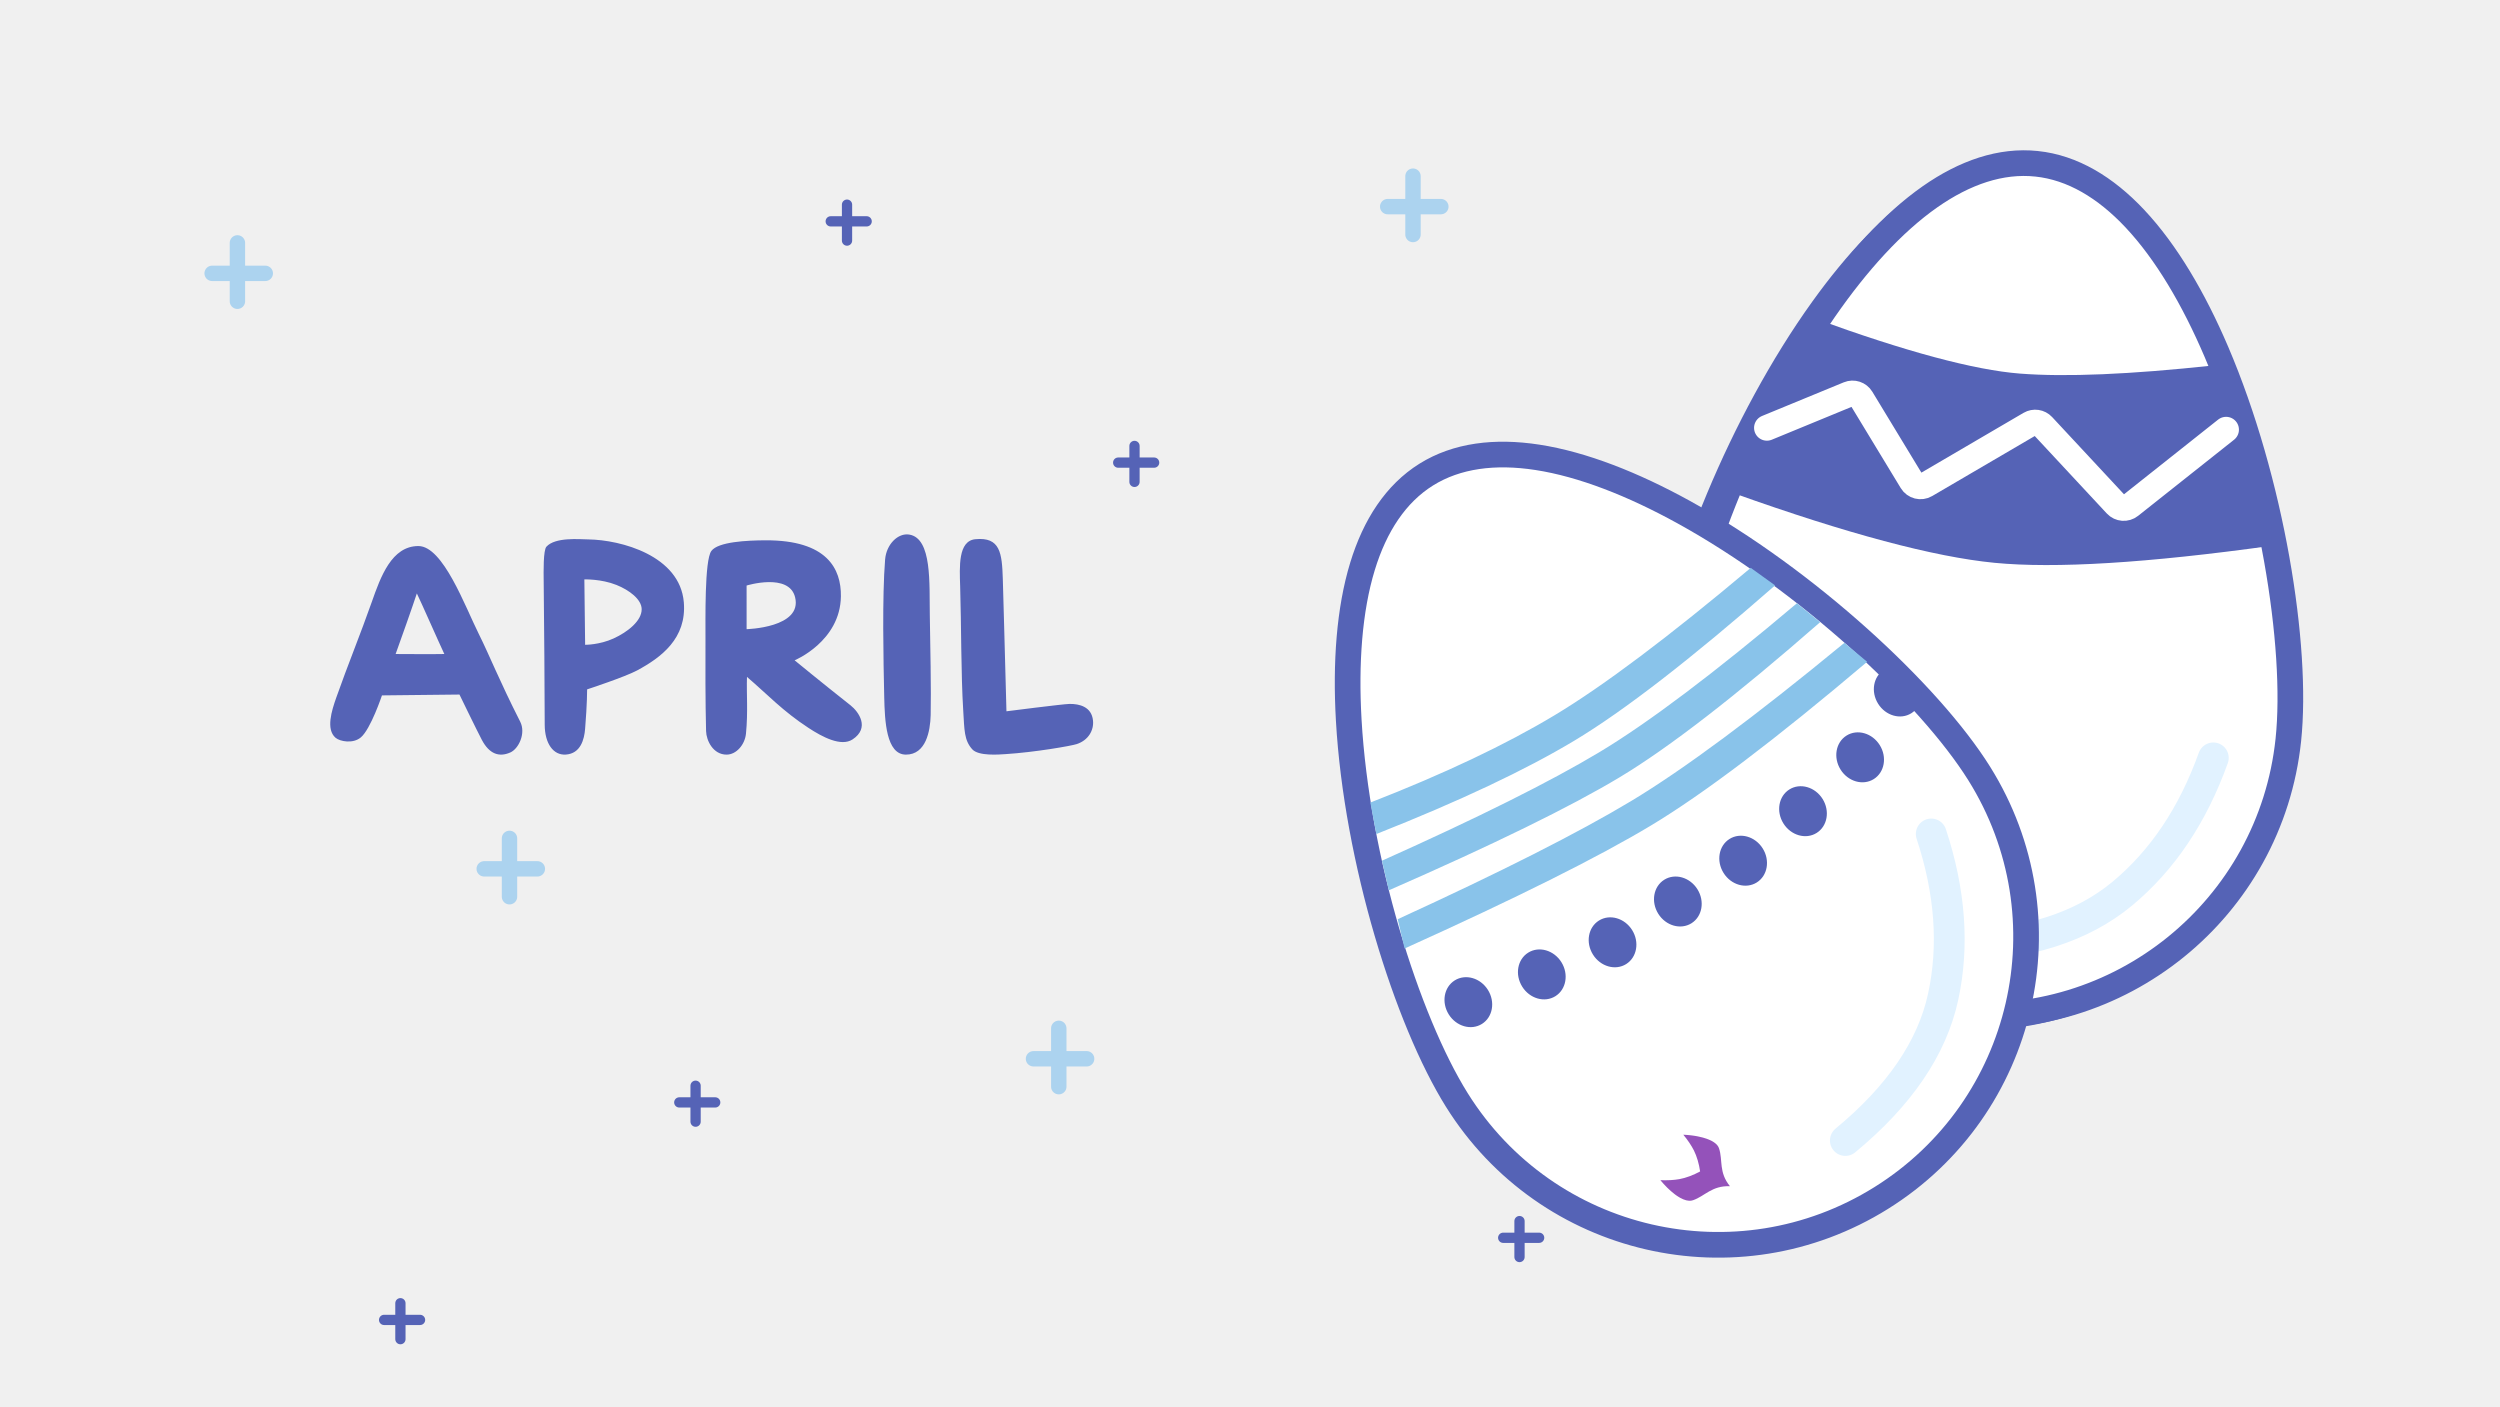
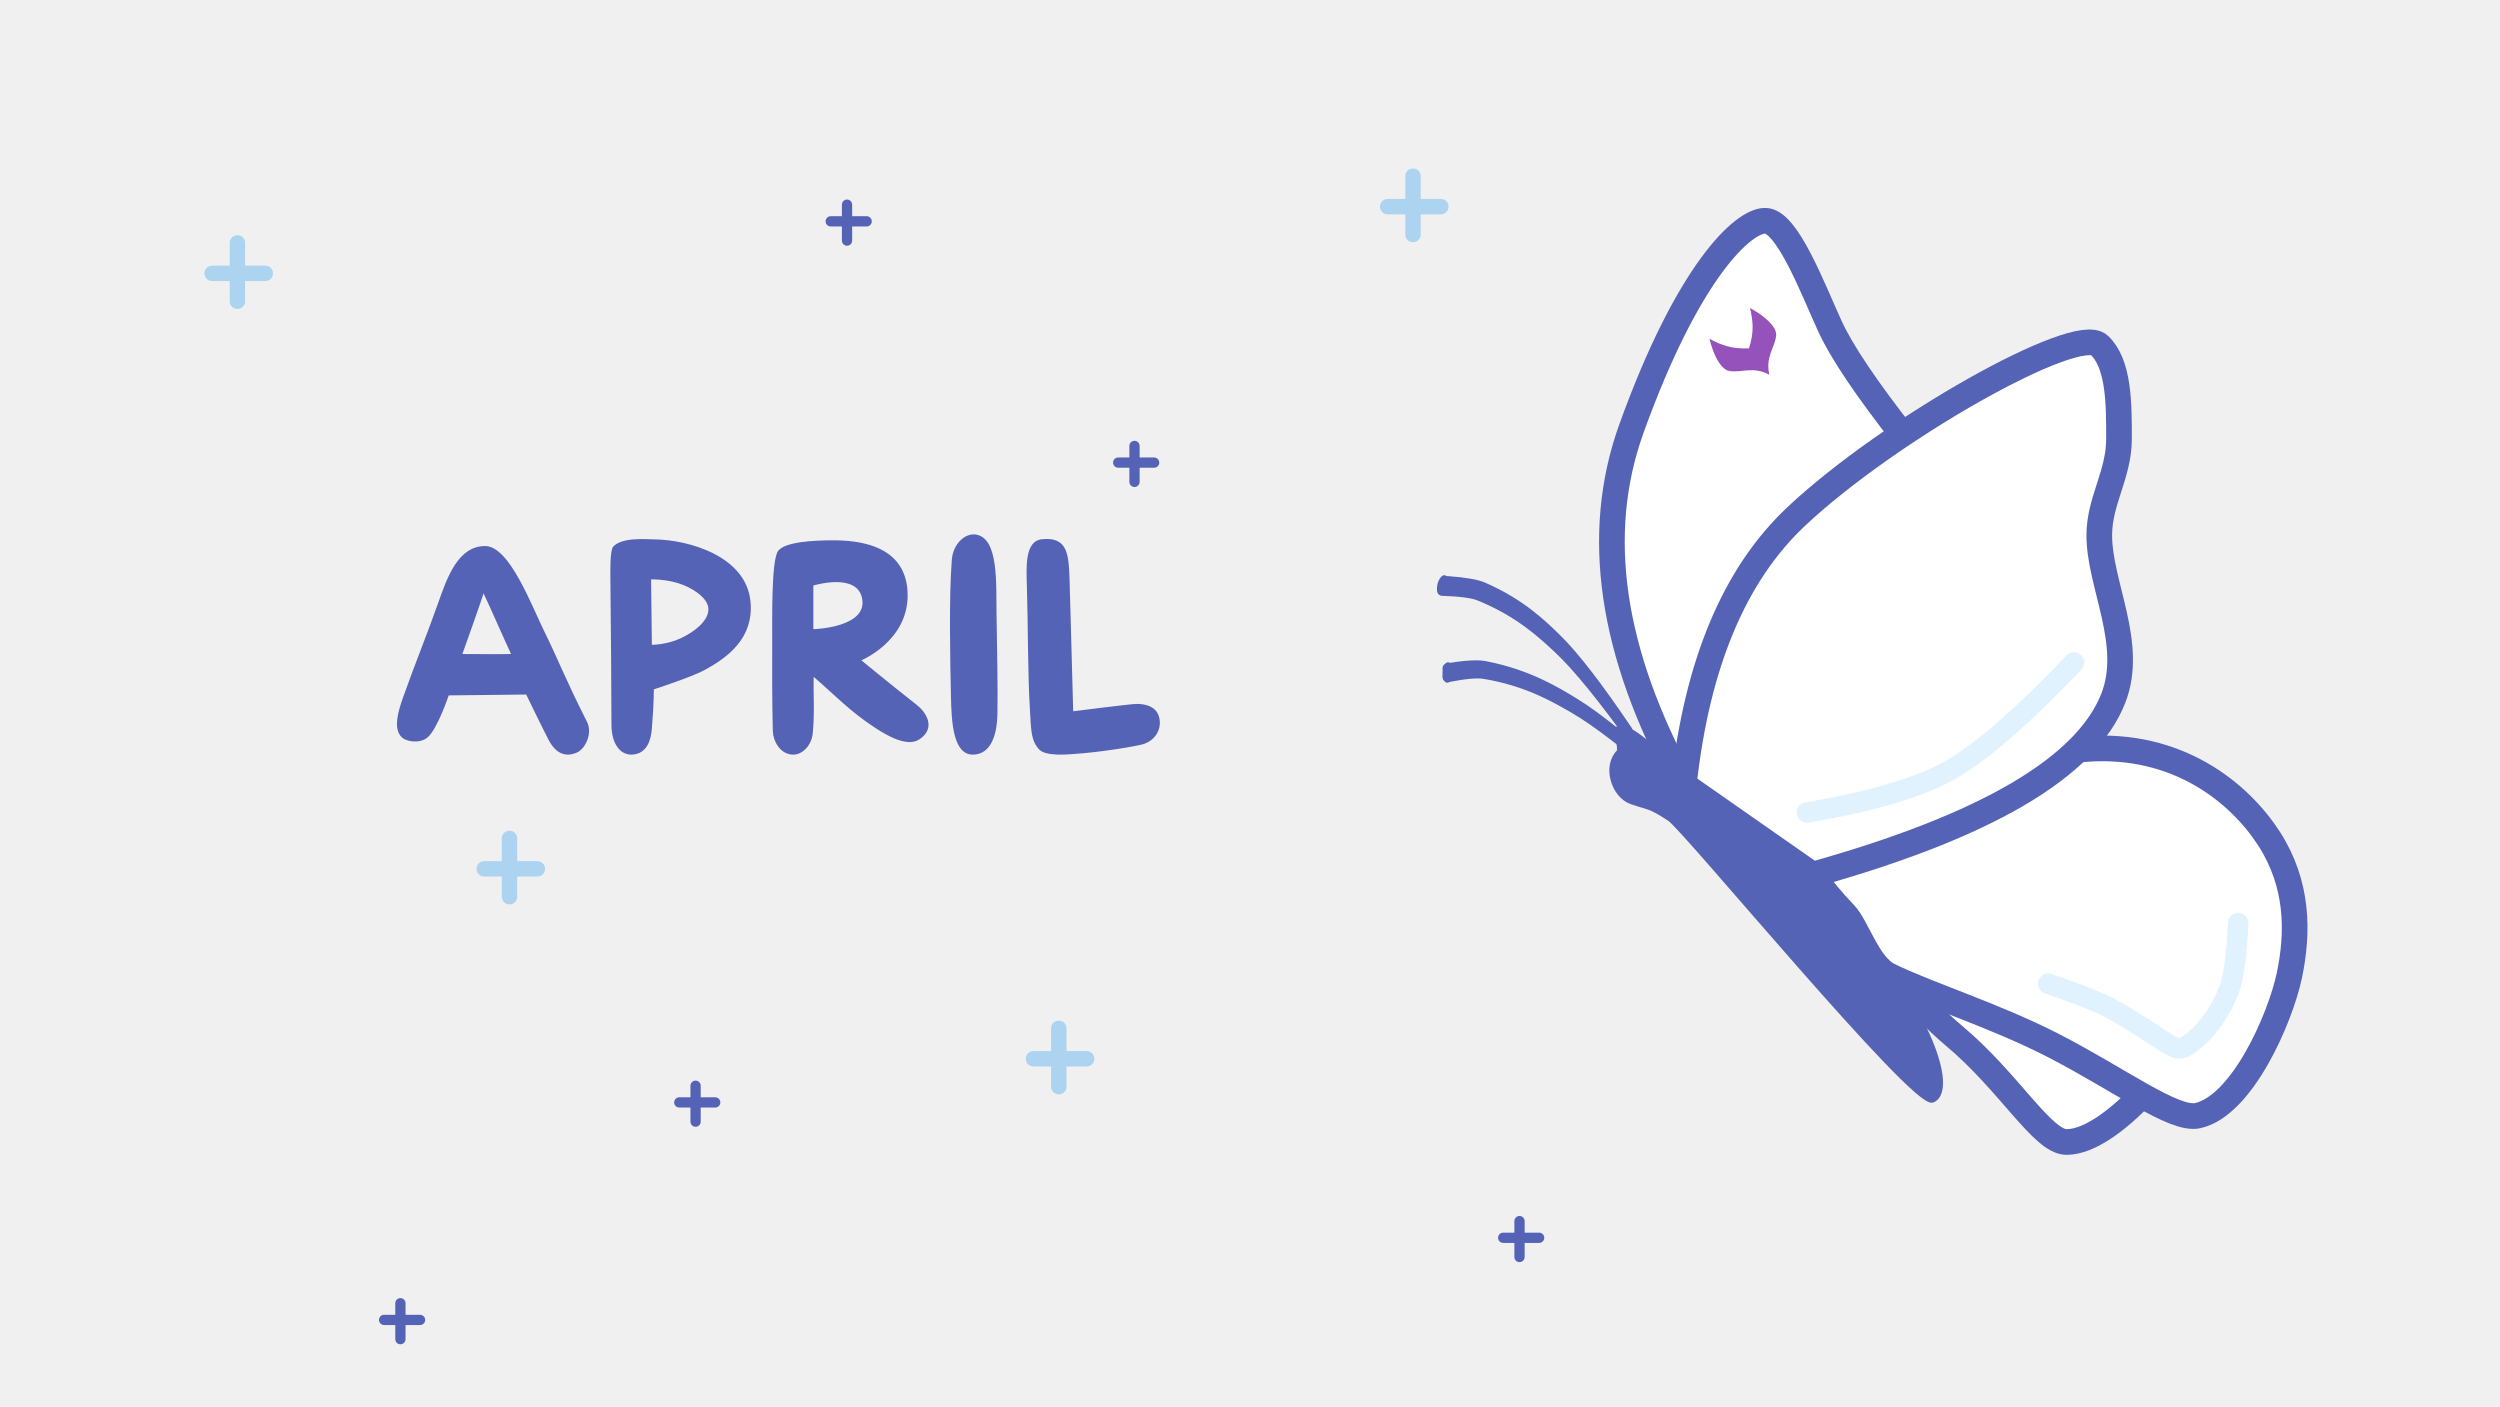
- <svg xmlns="http://www.w3.org/2000/svg" width="487" height="274">
-   <g fill="none" fill-rule="evenodd">
-     <path d="M99.418 146.578c1.618-.72 3.064-3.734 1.918-5.993-4.194-8.269-5.907-12.765-8.09-17.137-2.655-5.32-6.937-17.078-11.744-17.078-5.213 0-7.353 5.984-9.079 10.894-2.178 6.197-4.685 12.294-6.924 18.645-.895 2.54-2.044 6.172-.13 7.81.847.725 3.396 1.215 4.928-.078 1.917-1.617 4.109-8.178 4.109-8.178l15.097-.166s3.435 7.084 4.365 8.84c1.442 2.722 3.338 3.424 5.55 2.44zm-22.35-19.175c.917-2.519 3.415-9.588 4.134-11.805.798 1.616 4.333 9.646 5.352 11.803-2.457.06-7.484 0-9.486.002zm33.129 19.59c2.93-.183 3.616-2.99 3.78-4.989.414-5.018.394-7.713.394-7.713s7.387-2.426 9.728-3.686c4.674-2.517 9.707-6.232 9.108-13.303-.769-9.07-12.254-12.134-18.576-12.224-1.783-.025-6.471-.48-8.187 1.416-.623.69-.562 4.816-.534 6.855.105 7.742.179 21.804.2 27.83.012 3.687 1.69 5.964 4.087 5.814zm3.787-21.387l-.151-12.735s3.267-.12 6.266 1.082c2.531 1.015 4.871 2.819 4.899 4.697.033 2.278-2.72 4.467-5.482 5.726-2.762 1.26-5.532 1.23-5.532 1.23zM141.536 147c1.888 0 3.566-1.917 3.781-4.094.419-4.237.084-7.77.194-11.046 4.104 3.515 6.9 6.601 11.978 9.931 2.676 1.755 6.35 3.727 8.598 2.243 3.403-2.247 1.204-5.37-.413-6.646-5.742-4.53-10.882-8.758-10.882-8.758s8.904-3.682 9.016-12.468c.068-5.355-2.688-10.957-14.68-10.91-3.664.015-9.22.283-10.552 2.07-1.36 1.823-1.13 13.552-1.149 17.21-.025 4.671-.025 12.491.116 17.874.05 1.883 1.387 4.594 3.993 4.594zm3.903-24.437l-.002-8.5s8.253-2.537 9.445 2.27c1.481 5.96-9.443 6.23-9.443 6.23zM176.479 147c3.902.002 4.735-4.593 4.815-7.683.115-4.47-.08-14.254-.167-19.447-.105-6.213.457-14.978-3.984-15.732-2.198-.374-4.482 1.882-4.724 4.848-.583 7.169-.33 19.743-.172 26.796.104 4.627.374 11.216 4.232 11.218zm19.382-.095c5.768-.37 12.806-1.602 13.883-1.956 2.275-.749 3.361-2.69 3.174-4.584-.27-2.726-2.697-3.266-4.584-3.241-1.194.015-12.277 1.436-12.277 1.436-.476-17.1-.475-18.179-.71-25.783-.156-5.034-.495-8.215-5.354-7.738-3.376.331-3.074 5.375-2.954 9.183.233 7.448.151 17.084.601 24.257.23 3.684.154 5.727 1.765 7.495 1.222 1.342 5.177 1.013 6.456.93z" fill="#5563B6" fill-rule="nonzero" />
-     <path d="M396.93 32.493c-6.938-.852-14.01 1.436-20.885 6.073-7.33 4.945-14.453 12.574-20.935 21.583-15.915 22.122-27.976 52.553-30.213 70.773-2.02 16.445 2.819 32.152 12.272 44.252 9.454 12.1 23.524 20.594 39.969 22.613 16.445 2.02 32.151-2.818 44.252-12.272 12.1-9.454 20.593-23.523 22.613-39.968 2.23-18.17-2.398-50.526-12.709-75.85-4.223-10.373-9.403-19.565-15.408-26.184-5.63-6.207-12-10.166-18.956-11.02z" stroke="#5563B6" stroke-width="5" fill="#FFF" />
-     <path d="M396.73 31.905c-6.95-.73-13.982 1.68-20.775 6.437-7.242 5.072-14.231 12.824-20.554 21.945-15.527 22.397-27.055 53.033-28.974 71.29-1.732 16.478 3.38 32.097 13.043 44.03 9.663 11.934 23.879 20.18 40.357 21.913 16.478 1.732 32.097-3.38 44.03-13.043 11.934-9.663 20.181-23.879 21.913-40.357 1.913-18.206-3.28-50.476-14.03-75.616-4.404-10.298-9.744-19.398-15.863-25.911-5.738-6.108-12.175-9.955-19.146-10.688z" stroke="#5563B6" stroke-width="5" fill="#FFF" />
-     <path d="M353.571 62.06c17.7 6.444 31 10.015 39.897 10.714 8.897.698 21.46.17 37.686-1.582l11.27 35.134c-24.15 3.357-42.115 4.46-53.897 3.31-11.78-1.15-28.677-5.658-50.69-13.523l15.734-34.054z" fill="#5563B6" />
-     <path d="M344.191 83.346l15.926-6.557a2 2 0 012.471.812l9.816 16.184a2 2 0 002.72.689L395.45 82.58a2 2 0 012.474.364l14.315 15.383a2 2 0 002.707.204l18.699-14.833h0" stroke="#FFF" stroke-width="5" stroke-linecap="round" />
-     <path d="M431.154 147.637c-3.985 11.117-9.89 19.928-17.714 26.435-7.824 6.507-18.569 9.946-32.233 10.317" stroke="#E1F2FF" stroke-width="6" stroke-linecap="round" />
-     <g transform="rotate(-32 332.984 -340.082)">
-       <path d="M57-2.5c-6.99 0-13.73 3.133-19.989 8.573-6.672 5.801-12.813 14.242-18.148 23.973C5.763 53.943-2.5 85.617-2.5 103.974c0 16.569 6.716 31.569 17.574 42.427C25.93 157.259 40.93 163.974 57.5 163.974c16.569 0 31.569-6.715 42.426-17.573 10.858-10.858 17.574-25.858 17.574-42.427 0-18.307-8.537-49.856-21.857-73.735-5.457-9.781-11.718-18.273-18.485-24.111C70.814.654 64.01-2.5 57-2.5z" stroke="#5563B6" stroke-width="5" fill="#FFF" />
-       <path d="M103.332 109c-2.801 11.472-7.753 20.853-14.854 28.142-7.101 7.288-17.427 11.832-30.978 13.629" stroke="#E1F2FF" stroke-width="6" stroke-linecap="round" />
-       <ellipse fill="#5563B6" cx="9.5" cy="89" rx="4.5" ry="5" />
-       <ellipse fill="#5563B6" cx="24.5" cy="92" rx="4.5" ry="5" />
-       <ellipse fill="#5563B6" cx="39.5" cy="94" rx="4.5" ry="5" />
-       <ellipse fill="#5563B6" cx="54.5" cy="94" rx="4.5" ry="5" />
-       <ellipse fill="#5563B6" cx="69.5" cy="94" rx="4.5" ry="5" />
-       <ellipse fill="#5563B6" cx="84.5" cy="92" rx="4.5" ry="5" />
-       <ellipse fill="#5563B6" cx="99.5" cy="89" rx="4.5" ry="5" />
-       <ellipse fill="#5563B6" cx="112.5" cy="82" rx="4.5" ry="5" />
-     </g>
-     <path stroke="#ACD3EF" stroke-width="3" stroke-linecap="round" d="M275.25 34.316v11.368M280.676 40.25h-10.352" />
-     <path stroke="#5563B6" stroke-width="2" stroke-linecap="round" d="M165 39.868v7M168.824 43.118h-7M221 86.868v7M224.824 90.118h-7" />
-     <path stroke="#ACD3EF" stroke-width="3" stroke-linecap="round" d="M46.25 47.316v11.368M51.676 53.25H41.324M206.25 200.316v11.368M211.676 206.25h-10.352" />
-     <path stroke="#5563B6" stroke-width="2" stroke-linecap="round" d="M135.5 211.5v7M139.324 214.75h-7M296 237.868v7M299.824 241.118h-7M78 253.868v7M81.824 257.118h-7" />
-     <path stroke="#ACD3EF" stroke-width="3" stroke-linecap="round" d="M99.25 163.316v11.368M104.676 169.25H94.324" />
-     <path d="M269.206 167.666c18.735-8.387 32.87-15.444 42.405-21.173 9.535-5.73 22.345-15.39 38.429-28.981l4.525 3.685c-16.427 14.37-29.436 24.436-39.026 30.199-9.59 5.762-24.59 13.109-45 22.04l-1.333-5.77zM266.939 156.34c14.395-5.61 26.36-11.28 35.895-17.01 9.535-5.73 22.271-15.3 38.209-28.711l4.745 3.415c-16.428 14.37-29.436 24.437-39.027 30.2-9.59 5.762-22.474 11.84-38.65 18.236l-1.172-6.13zM272.274 179.061c20.079-9.196 35.226-16.863 45.443-23.001 10.216-6.14 24.073-16.418 41.569-30.837l4.433 3.696c-17.792 15.081-31.826 25.708-42.101 31.883-10.276 6.174-26.278 14.163-48.005 23.967l-1.339-5.708z" fill="#89C3EA" />
-     <path d="M336.68 230.979c.164.044.276.084.313.096.004.004-.002-.004 0 0 0 .001 0 0 0 0-3.536-.137-4.887 1.938-7.185 2.725a.848.848 0 00-.113.028c-.052.016-.106.03-.159.042-.64.136-1.408-.08-2.22-.528l-.013-.007c-.068-.036-.135-.076-.202-.116h-.003c-.123-.075-.25-.156-.375-.24l-.039-.024a4.005 4.005 0 00-.103-.072l-.105-.073c-.035-.026-.07-.05-.103-.076l-.107-.078-.075-.057c-.952-.725-1.908-1.688-2.75-2.7 0 0-.012-.009 0 0 1.331.055 2.656-.012 3.706-.205 1.267-.23 2.726-.78 4.035-1.496-.207-1.465-.638-2.95-1.21-4.092-.48-.955-1.21-2.038-2.061-3.063l.33.016.099.008c.079.005.157.009.236.016a20.647 20.647 0 01.441.037l.297.033.03.003c.114.012.228.027.342.042.009 0 .018.003.027.004l.304.043.062.01.276.044c.018.004.035.008.054.01a15.626 15.626 0 01.318.058c.334.067.658.142.97.226l.012.002c.52.143 1.002.312 1.426.508.062.029.123.058.182.088.002.001.005.001.007.003.055.027.108.055.158.083h.001l.006.004c.056.03.11.06.162.092l.021.013.002.001a4.316 4.316 0 01.227.146l.013.008a3.307 3.307 0 01.333.261l.05.048.075.072c.017.017.033.035.05.055a1.084 1.084 0 01.109.126c.02.023.038.047.056.071l.04.058.052.077.032.055c.017.03.032.06.048.092l.023.046c.022.046.04.094.057.141.012.032.024.06.036.085.755 2.294-.096 4.63 2.118 7.347" fill="#9452BA" />
+ <svg xmlns="http://www.w3.org/2000/svg" width="487px" height="274px" viewBox="0 0 487 274" version="1.1">
+   <g id="illus-april-20" stroke="none" stroke-width="1" fill="none" fill-rule="evenodd">
+     <path d="M112.418,146.578 C114.036,145.859 115.482,142.844 114.336,140.585 C110.142,132.316 108.429,127.82 106.247,123.448 C103.591,118.127 99.309,106.37 94.502,106.37 C89.289,106.37 87.149,112.354 85.423,117.264 C83.245,123.461 80.738,129.558 78.499,135.909 C77.604,138.448 76.455,142.081 78.368,143.718 C79.216,144.444 81.765,144.934 83.297,143.641 C85.214,142.024 87.406,135.463 87.406,135.463 L102.503,135.297 C102.503,135.297 105.938,142.381 106.868,144.137 C108.31,146.859 110.206,147.561 112.418,146.578 Z M90.068,127.403 C90.985,124.884 93.483,117.815 94.202,115.598 C95,117.214 98.535,125.244 99.554,127.401 C97.097,127.461 92.07,127.401 90.068,127.403 Z M123.197,146.993 C126.127,146.81 126.813,144.003 126.978,142.004 C127.391,136.986 127.371,134.291 127.371,134.291 C127.371,134.291 134.758,131.865 137.099,130.605 C141.773,128.088 146.806,124.373 146.207,117.302 C145.438,108.232 133.953,105.168 127.631,105.078 C125.848,105.053 121.16,104.599 119.444,106.494 C118.821,107.183 118.882,111.31 118.91,113.349 C119.015,121.091 119.089,135.153 119.11,141.179 C119.122,144.866 120.8,147.143 123.197,146.993 Z M126.984,125.606 L126.833,112.871 C126.833,112.871 130.1,112.75 133.099,113.953 C135.63,114.968 137.97,116.772 137.998,118.65 C138.031,120.928 135.277,123.117 132.516,124.376 C129.754,125.635 126.984,125.606 126.984,125.606 Z M154.536,147 C156.424,147 158.102,145.083 158.317,142.906 C158.736,138.669 158.401,135.136 158.511,131.86 C162.615,135.375 165.412,138.461 170.489,141.791 C173.165,143.546 176.839,145.518 179.087,144.034 C182.49,141.787 180.291,138.663 178.674,137.388 C172.932,132.859 167.792,128.63 167.792,128.63 C167.792,128.63 176.696,124.948 176.808,116.162 C176.876,110.807 174.12,105.205 162.129,105.252 C158.464,105.267 152.908,105.535 151.576,107.322 C150.217,109.145 150.447,120.874 150.427,124.533 C150.402,129.203 150.402,137.023 150.543,142.406 C150.592,144.289 151.93,147 154.536,147 Z M158.439,122.563 L158.437,114.063 C158.437,114.063 166.69,111.526 167.882,116.332 C169.363,122.294 158.439,122.563 158.439,122.563 Z M189.479,147 C193.381,147.002 194.214,142.407 194.294,139.317 C194.409,134.846 194.215,125.063 194.127,119.87 C194.022,113.657 194.584,104.892 190.143,104.138 C187.945,103.764 185.661,106.02 185.419,108.986 C184.836,116.155 185.088,128.729 185.247,135.782 C185.351,140.409 185.621,146.998 189.479,147 Z M208.861,146.905 C214.629,146.536 221.667,145.303 222.744,144.949 C225.019,144.2 226.105,142.258 225.918,140.365 C225.648,137.639 223.221,137.099 221.334,137.124 C220.14,137.139 209.057,138.56 209.057,138.56 C208.581,121.46 208.582,120.381 208.347,112.777 C208.191,107.743 207.852,104.562 202.993,105.039 C199.617,105.37 199.919,110.414 200.039,114.222 C200.272,121.67 200.19,131.306 200.64,138.479 C200.871,142.163 200.794,144.206 202.405,145.974 C203.627,147.316 207.582,146.987 208.861,146.905 Z" id="APRIL" fill="#5563B6" fill-rule="nonzero" />
+     <line x1="275.25" y1="34.316" x2="275.25" y2="45.684" id="Line-16" stroke="#ACD3EF" stroke-width="3" stroke-linecap="round" />
+     <line x1="280.676" y1="40.25" x2="270.324" y2="40.25" id="Line-16" stroke="#ACD3EF" stroke-width="3" stroke-linecap="round" />
+     <line x1="165" y1="39.868" x2="165" y2="46.868" id="Line-16" stroke="#5563B6" stroke-width="2" stroke-linecap="round" />
+     <line x1="168.824" y1="43.118" x2="161.824" y2="43.118" id="Line-16" stroke="#5563B6" stroke-width="2" stroke-linecap="round" />
+     <line x1="221" y1="86.868" x2="221" y2="93.868" id="Line-16" stroke="#5563B6" stroke-width="2" stroke-linecap="round" />
+     <line x1="224.824" y1="90.118" x2="217.824" y2="90.118" id="Line-16" stroke="#5563B6" stroke-width="2" stroke-linecap="round" />
+     <line x1="46.25" y1="47.316" x2="46.25" y2="58.684" id="Line-16" stroke="#ACD3EF" stroke-width="3" stroke-linecap="round" />
+     <line x1="51.676" y1="53.25" x2="41.324" y2="53.25" id="Line-16" stroke="#ACD3EF" stroke-width="3" stroke-linecap="round" />
+     <line x1="206.25" y1="200.316" x2="206.25" y2="211.684" id="Line-16" stroke="#ACD3EF" stroke-width="3" stroke-linecap="round" />
+     <line x1="211.676" y1="206.25" x2="201.324" y2="206.25" id="Line-16" stroke="#ACD3EF" stroke-width="3" stroke-linecap="round" />
+     <line x1="135.5" y1="211.5" x2="135.5" y2="218.5" id="Line-16" stroke="#5563B6" stroke-width="2" stroke-linecap="round" />
+     <line x1="139.324" y1="214.75" x2="132.324" y2="214.75" id="Line-16" stroke="#5563B6" stroke-width="2" stroke-linecap="round" />
+     <line x1="296" y1="237.868" x2="296" y2="244.868" id="Line-16" stroke="#5563B6" stroke-width="2" stroke-linecap="round" />
+     <line x1="299.824" y1="241.118" x2="292.824" y2="241.118" id="Line-16" stroke="#5563B6" stroke-width="2" stroke-linecap="round" />
+     <line x1="78" y1="253.868" x2="78" y2="260.868" id="Line-16" stroke="#5563B6" stroke-width="2" stroke-linecap="round" />
+     <line x1="81.824" y1="257.118" x2="74.824" y2="257.118" id="Line-16" stroke="#5563B6" stroke-width="2" stroke-linecap="round" />
+     <line x1="99.25" y1="163.316" x2="99.25" y2="174.684" id="Line-16" stroke="#ACD3EF" stroke-width="3" stroke-linecap="round" />
+     <line x1="104.676" y1="169.25" x2="94.324" y2="169.25" id="Line-16" stroke="#ACD3EF" stroke-width="3" stroke-linecap="round" />
+     <path d="M400.723,146.683 C418.699,149.012 427.984,161.241 431.361,171.059 C434.738,180.876 432.43,190.016 428.658,197.812 C424.887,205.608 411.483,222.416 402.58,222.463 C397.873,222.488 391.413,210.756 380.55,201.693 C374.093,196.306 361.576,182.28 343,159.613 C352.313,156.852 359.237,154.796 363.772,153.447 C378.982,148.922 392.442,145.611 400.723,146.683 Z" id="Rectangle" stroke="#5563B6" stroke-width="5" fill="#FFFFFF" />
+     <path d="M315.37,146.502 C315.889,145.985 314.621,141.981 315.37,141.779 C316.645,141.436 319.573,143.411 324.155,147.705 C344.778,163.692 357.65,174.991 362.773,181.6 C378.336,201.679 379.978,212.956 376.435,214.294 C372.892,215.633 328.324,161.496 325.257,159.481 C321.251,156.85 321.251,157.375 317.792,156.157 C314.333,154.939 312.607,149.252 315.37,146.502 Z" id="Rectangle" stroke="#5563B6" fill="#5563B6" />
+     <path d="M406.121,145.924 C424.23,144.497 436.3,154.504 442.014,163.375 C447.727,172.247 447.727,181.627 445.97,189.999 C444.212,198.37 436.758,215.453 428.085,217.33 C423.5,218.322 412.828,210.269 399.997,203.671 C388.559,197.789 375.069,193.572 367.909,189.999 C363.843,187.969 361.755,180.537 359.352,178.03 C356.964,175.538 354.846,172.991 353,170.389 C361.404,165.784 367.652,162.358 371.743,160.111 C385.465,152.575 397.779,146.581 406.121,145.924 Z" id="Rectangle" stroke="#5563B6" stroke-width="5" fill="#FFFFFF" />
+     <path d="M343.851,43 C348.148,43 353.125,56.26 356.504,63.618 C358.757,68.524 363.589,75.705 371,85.16 L327.92,152.876 C313.799,127.121 310.421,104.004 317.789,83.524 C328.84,52.804 339.555,43 343.851,43 Z" id="Rectangle" stroke="#5563B6" stroke-width="5" fill="#FFFFFF" />
+     <path d="M349.906,100.609 C367.984,83.616 404.504,63.044 408.939,67.244 C412.782,70.882 412.782,78.562 412.782,85.497 C412.782,92.431 408.939,97.566 408.939,104.268 C408.939,113.903 415.8,125.388 411.686,135.973 C406.444,149.465 386.905,160.937 353.072,170.389 L328,152.876 C330.552,129.36 337.854,111.938 349.906,100.609 Z" id="Rectangle" stroke="#5563B6" stroke-width="5" fill="#FFFFFF" />
+     <path d="M282,113.222 C285.333,113.468 287.625,113.862 288.877,114.404 C296.29,117.617 300.55,121.851 303.235,124.473 C306.601,127.759 311.189,133.7 317,142.295" id="Line-22" stroke="#5563B6" stroke-width="2" stroke-linecap="round" />
+     <path d="M281,115.074 C284.459,115.18 286.853,115.5 288.18,116.035 C296.042,119.201 300.711,123.643 303.652,126.393 C307.337,129.838 312.453,136.142 319,145.303" id="Line-22" stroke="#5563B6" stroke-width="2" stroke-linecap="round" />
+     <ellipse id="Oval" fill="#5563B6" transform="translate(281, 114) rotate(14) translate(-281, -114) " cx="281" cy="114" rx="1" ry="2" />
+     <ellipse id="Oval" fill="#5563B6" transform="translate(282, 131) rotate(3) translate(-282, -131) " cx="282" cy="131" rx="1" ry="2" />
+     <path d="M282,130.191 C285.403,129.639 287.813,129.499 289.232,129.77 C297.632,131.377 303.203,134.838 306.702,136.97 C311.086,139.643 317.519,144.839 326,152.56" id="Line-22" stroke="#5563B6" stroke-width="2" stroke-linecap="round" />
+     <path d="M282,131.899 C285.317,131.239 287.676,131.022 289.078,131.248 C297.378,132.586 302.973,135.868 306.485,137.887 C310.886,140.418 317.391,145.406 326,152.852" id="Line-22" stroke="#5563B6" stroke-width="2" stroke-linecap="round" />
+     <path d="M352,158.268 C365.402,156.018 375.09,153.036 381.065,149.321 C387.04,145.607 394.685,138.851 404,129.054" id="Line-23" stroke="#E1F2FF" stroke-width="4" stroke-linecap="round" />
+     <path d="M399,191.621 C405.149,193.74 409.257,195.375 411.322,196.526 C419.725,201.207 423.136,204.644 424.906,204.2 C426.513,203.796 431.431,199.999 434.164,192.97 C435.086,190.597 435.698,186.215 436,179.824" id="Line-23" stroke="#E1F2FF" stroke-width="4" stroke-linecap="round" />
+     <path d="M344.428,72.774 C344.556,72.885 344.639,72.971 344.667,72.998 C344.669,73.004 344.667,72.994 344.667,72.998 C344.667,72.999 344.668,72.998 344.668,72.998 C341.549,71.324 339.426,72.598 337.015,72.298 C336.982,72.288 336.944,72.28 336.901,72.273 C336.848,72.265 336.793,72.254 336.74,72.241 C336.105,72.083 335.509,71.553 334.976,70.794 C334.973,70.79 334.971,70.786 334.968,70.782 C334.922,70.72 334.879,70.654 334.836,70.589 C334.836,70.589 334.836,70.587 334.834,70.586 C334.756,70.466 334.678,70.338 334.602,70.208 C334.594,70.195 334.586,70.182 334.578,70.168 C334.558,70.131 334.538,70.095 334.517,70.059 C334.496,70.021 334.475,69.984 334.454,69.947 C334.434,69.908 334.414,69.871 334.395,69.833 C334.374,69.794 334.354,69.755 334.333,69.716 C334.319,69.69 334.305,69.661 334.291,69.632 C333.753,68.563 333.316,67.279 333.003,65.999 C333.003,65.999 332.996,65.987 333.003,65.999 C334.175,66.633 335.395,67.154 336.424,67.441 C337.663,67.788 339.215,67.934 340.705,67.864 C341.162,66.457 341.425,64.934 341.412,63.656 C341.4,62.588 341.219,61.295 340.902,60 C340.999,60.052 341.095,60.106 341.192,60.159 C341.22,60.176 341.249,60.193 341.278,60.209 C341.346,60.248 341.415,60.286 341.482,60.328 C341.514,60.345 341.546,60.364 341.576,60.383 C341.645,60.423 341.712,60.464 341.78,60.505 C341.807,60.522 341.835,60.538 341.862,60.555 C341.947,60.608 342.032,60.66 342.115,60.714 C342.124,60.719 342.133,60.724 342.141,60.73 C342.238,60.791 342.334,60.854 342.43,60.918 C342.437,60.922 342.444,60.928 342.452,60.933 C342.538,60.99 342.622,61.047 342.706,61.105 C342.724,61.116 342.741,61.129 342.758,61.14 C342.835,61.194 342.911,61.248 342.987,61.302 C343.001,61.313 343.015,61.324 343.03,61.334 C343.118,61.398 343.204,61.461 343.289,61.525 C343.289,61.525 343.29,61.526 343.291,61.526 C343.562,61.732 343.821,61.942 344.064,62.154 C344.068,62.156 344.071,62.159 344.074,62.161 C344.479,62.517 344.838,62.88 345.133,63.243 C345.176,63.296 345.218,63.349 345.258,63.402 C345.26,63.404 345.262,63.405 345.263,63.407 L345.263,63.408 C345.3,63.456 345.336,63.504 345.369,63.551 L345.37,63.552 C345.371,63.554 345.372,63.556 345.373,63.558 C345.41,63.609 345.446,63.66 345.479,63.712 L345.479,63.712 C345.484,63.719 345.487,63.725 345.492,63.733 C345.492,63.734 345.493,63.733 345.493,63.734 C345.537,63.801 345.578,63.868 345.615,63.932 C345.621,63.944 345.627,63.955 345.633,63.965 C345.636,63.969 345.637,63.973 345.641,63.977 C345.683,64.052 345.722,64.127 345.756,64.202 C345.782,64.254 345.804,64.306 345.826,64.359 C345.835,64.381 345.842,64.403 345.851,64.424 C345.863,64.457 345.874,64.488 345.886,64.521 C345.894,64.544 345.9,64.567 345.907,64.592 C345.917,64.621 345.925,64.652 345.933,64.682 C345.939,64.705 345.945,64.728 345.95,64.753 C345.957,64.782 345.963,64.812 345.969,64.842 C345.973,64.865 345.976,64.889 345.98,64.912 C345.984,64.942 345.987,64.974 345.992,65.004 C345.994,65.025 345.995,65.047 345.997,65.067 C345.999,65.102 345.999,65.135 346,65.171 C346,65.186 346,65.204 346,65.222 C345.999,65.273 345.995,65.324 345.99,65.374 C345.986,65.408 345.984,65.438 345.984,65.466 C345.657,67.859 343.869,69.584 344.667,72.998" id="Fill-583" fill="#9452BA" />
  </g>
</svg>
